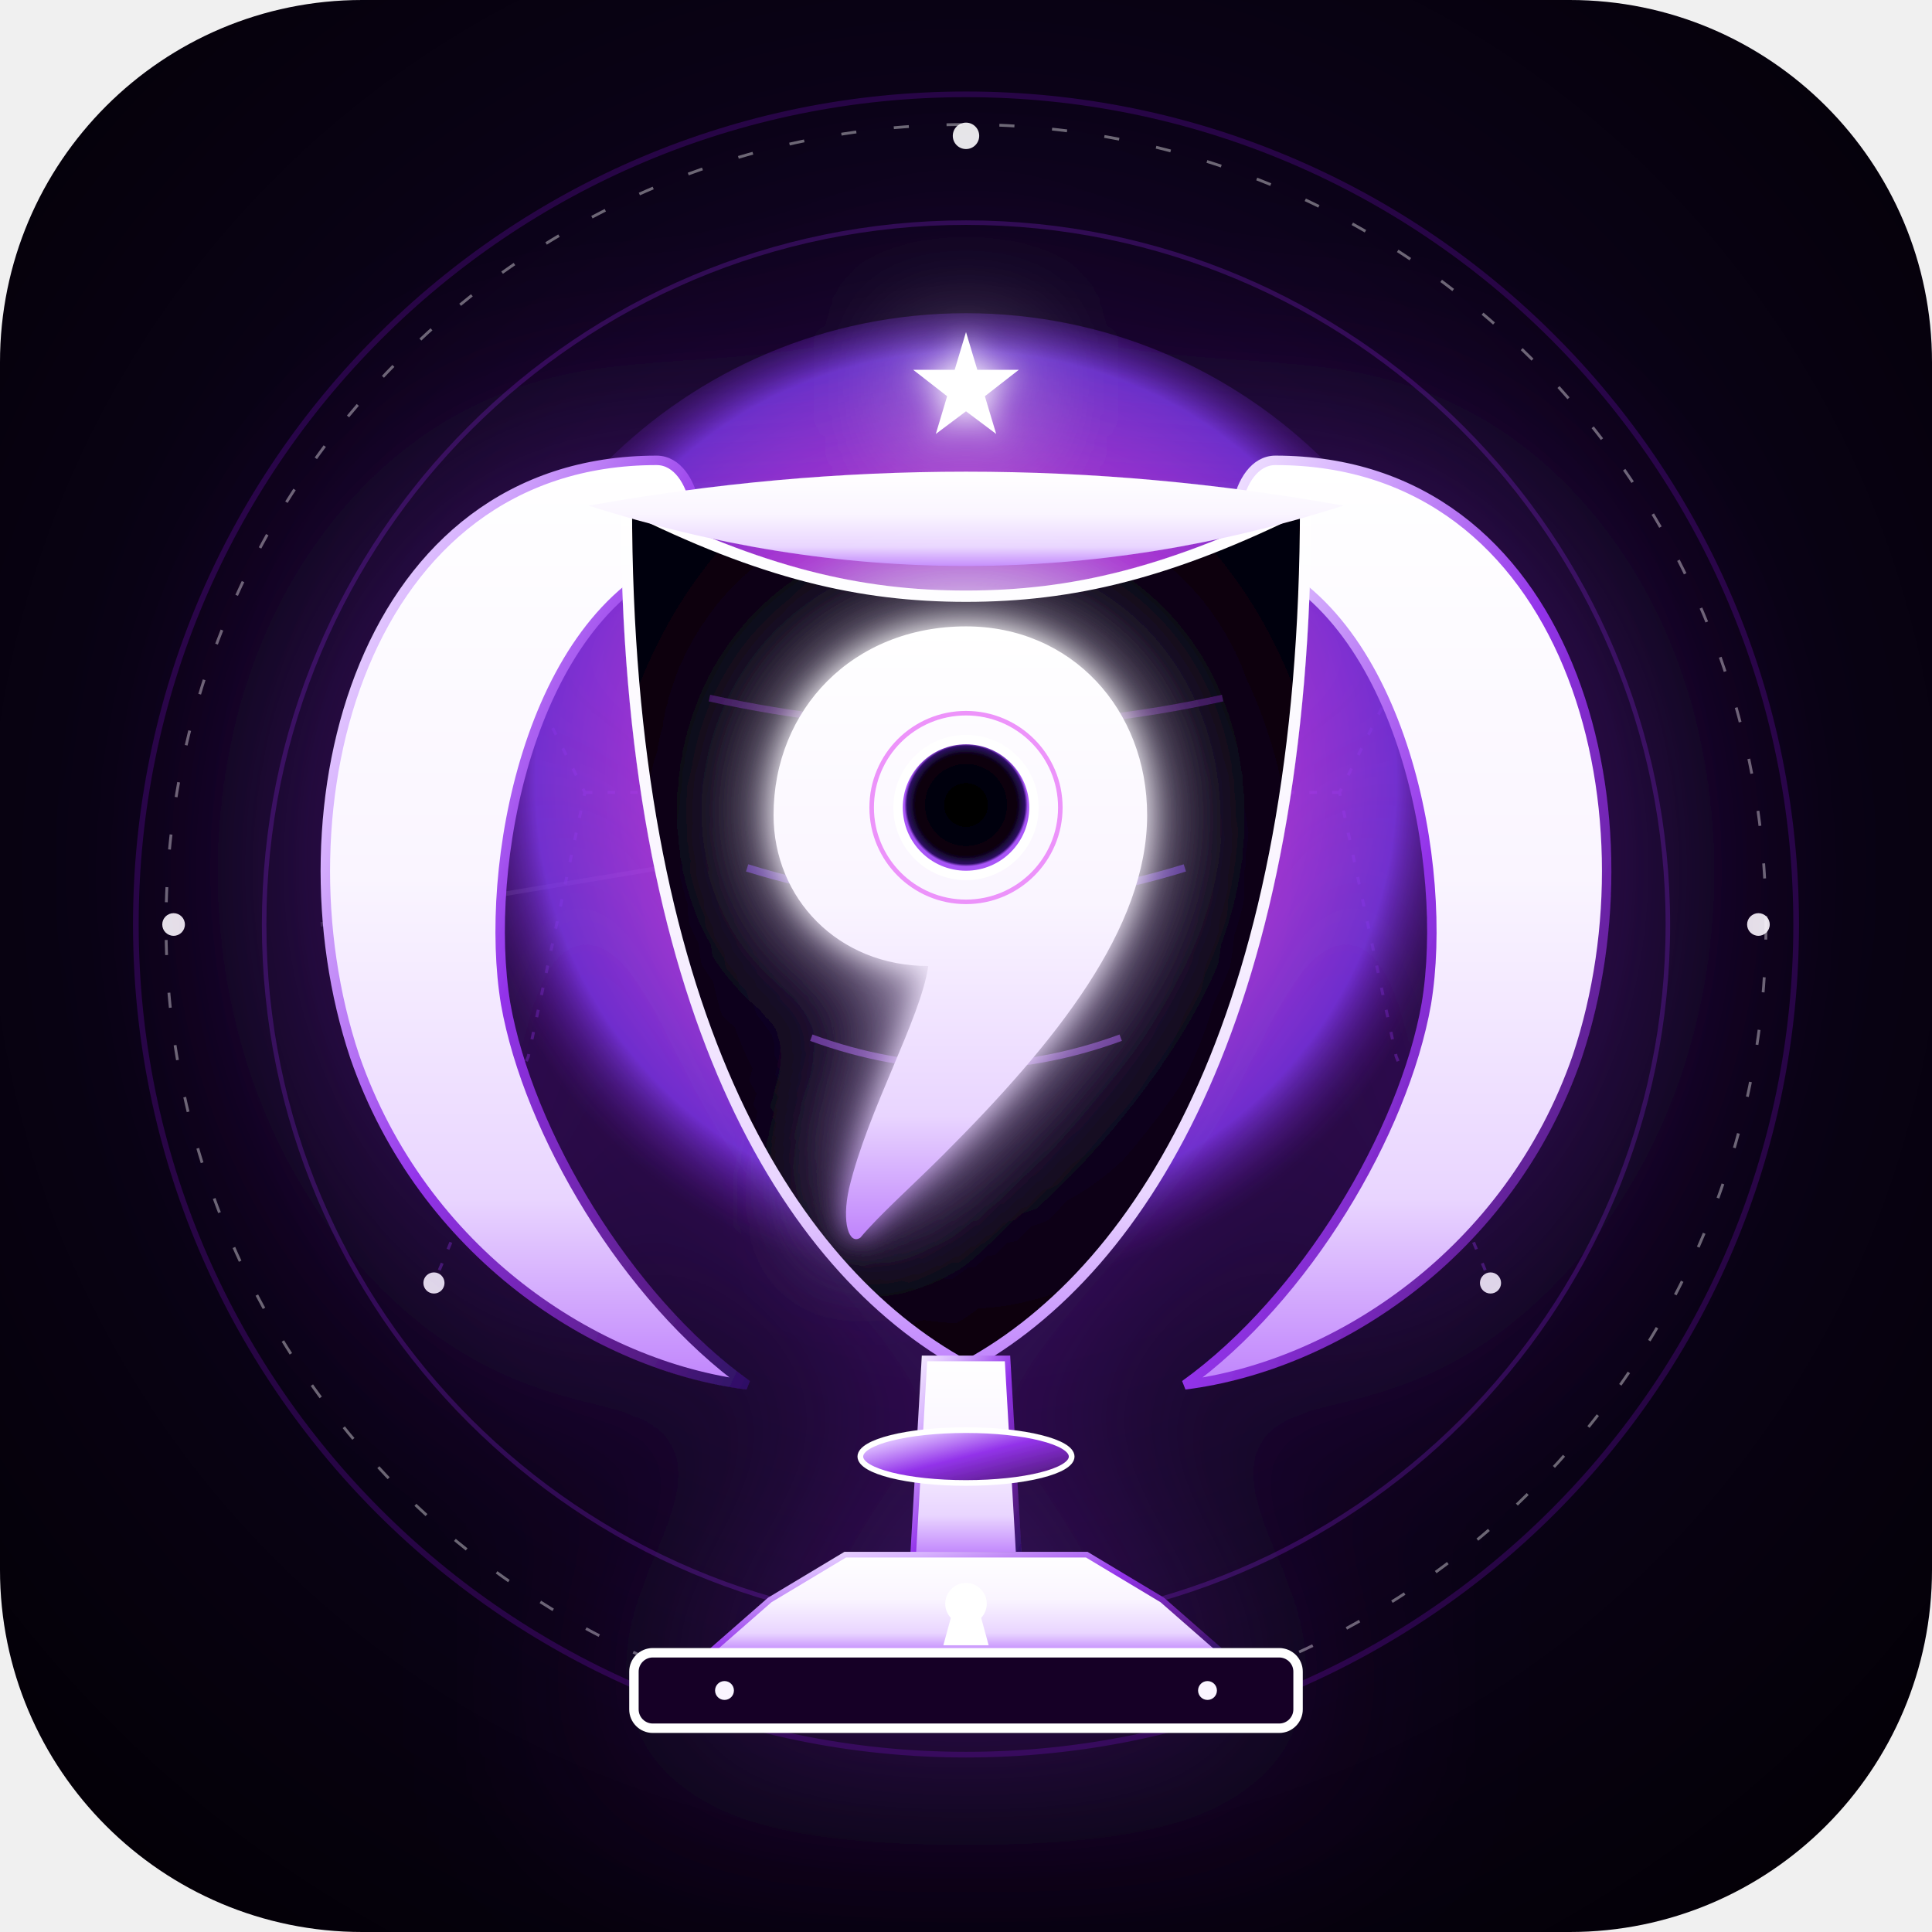
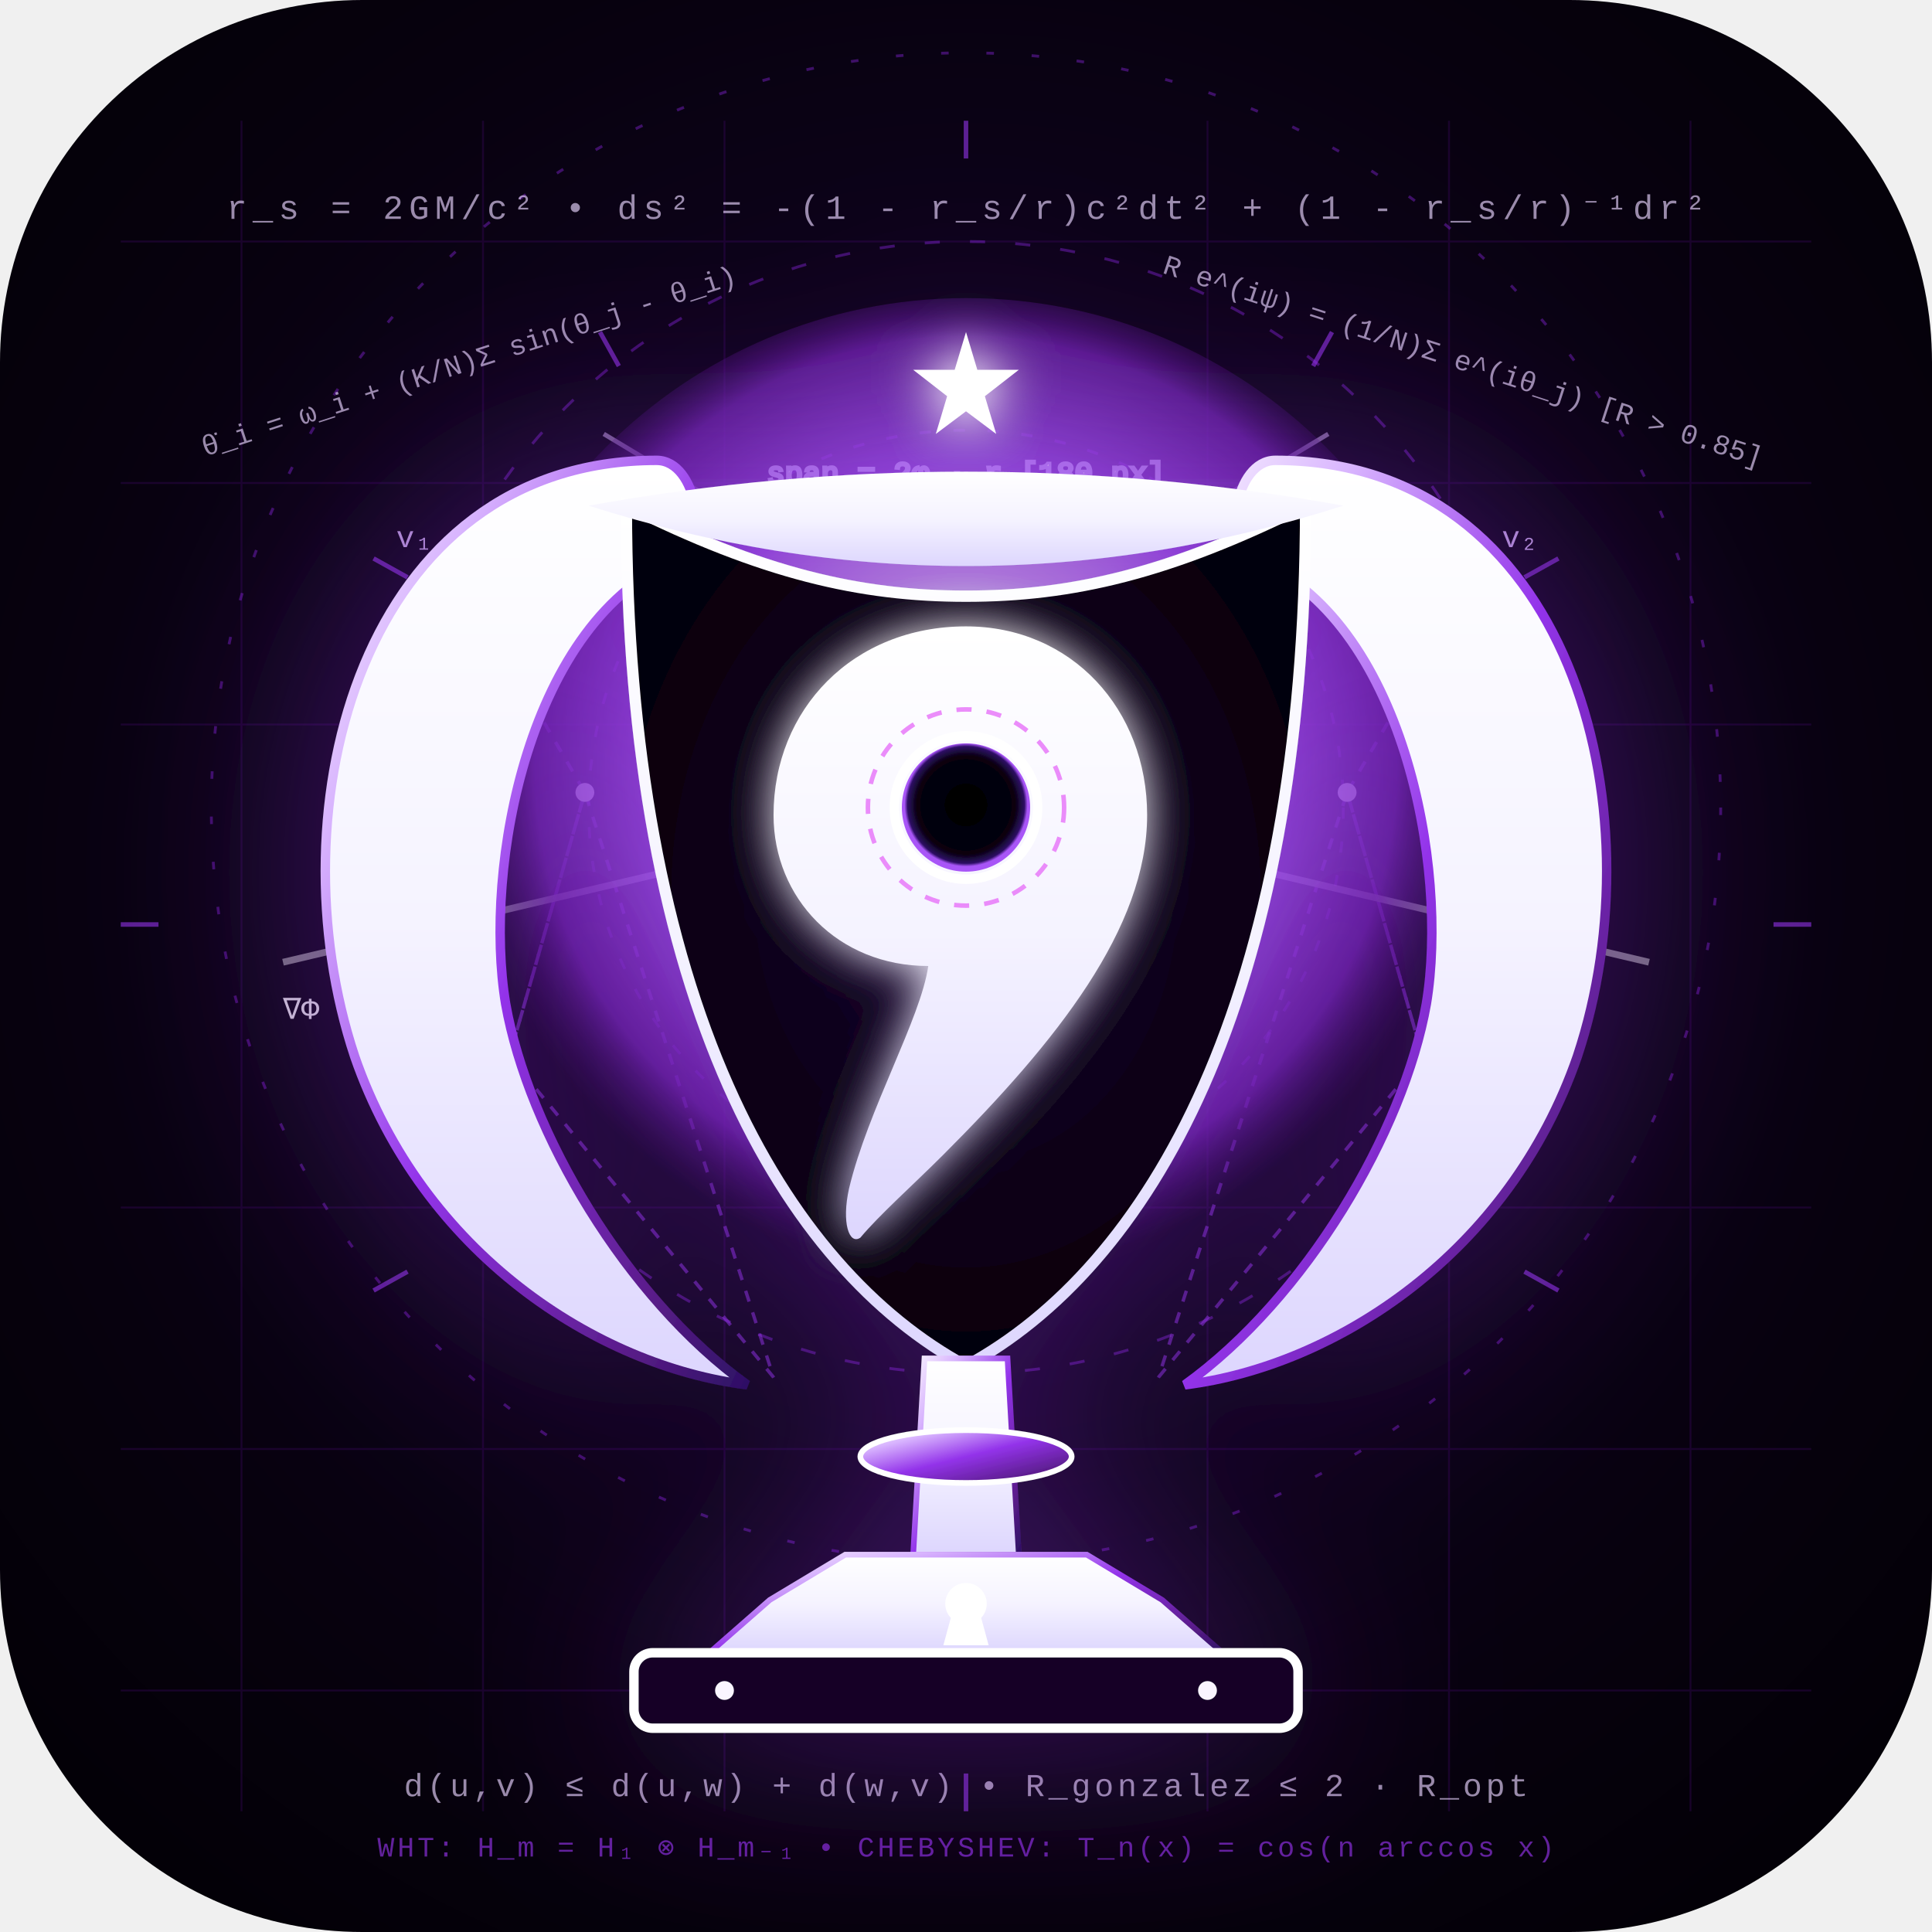
<svg xmlns="http://www.w3.org/2000/svg" viewBox="0 0 512 512" width="100%" height="100%">
  <defs>
-     <radialGradient id="cosmicVoidBg" cx="50%" cy="45%" r="68%">
-       <stop offset="0%" stop-color="#220A45" />
-       <stop offset="30%" stop-color="#140428" />
-       <stop offset="65%" stop-color="#090214" />
-       <stop offset="100%" stop-color="#030006" />
+     <radialGradient id="mathVoidBg" cx="50%" cy="45%" r="70%">
+       <stop offset="0%" stop-color="#1B0736" />
+       <stop offset="35%" stop-color="#0F031E" />
+       <stop offset="70%" stop-color="#07010E" />
+       <stop offset="100%" stop-color="#020005" />
    </radialGradient>
-     <linearGradient id="jovianPurple" x1="0%" y1="0%" x2="100%" y2="100%">
+     <linearGradient id="mathPurple" x1="0%" y1="0%" x2="100%" y2="100%">
      <stop offset="0%" stop-color="#FAF5FF" />
      <stop offset="20%" stop-color="#D8B4FE" />
      <stop offset="50%" stop-color="#9333EA" />
      <stop offset="85%" stop-color="#581C87" />
      <stop offset="100%" stop-color="#2E1065" />
    </linearGradient>
-     <linearGradient id="celestialStarlight" x1="0%" y1="0%" x2="0%" y2="100%">
+     <linearGradient id="starlightWhite" x1="0%" y1="0%" x2="0%" y2="100%">
      <stop offset="0%" stop-color="#FFFFFF" />
-       <stop offset="45%" stop-color="#FAF5FF" />
-       <stop offset="80%" stop-color="#E9D5FF" />
-       <stop offset="100%" stop-color="#C084FC" />
+       <stop offset="50%" stop-color="#F5F3FF" />
+       <stop offset="100%" stop-color="#DDD6FE" />
    </linearGradient>
-     <radialGradient id="sgrAAccretion" cx="50%" cy="46%" r="50%">
+     <radialGradient id="accretionLensing" cx="50%" cy="46%" r="50%">
      <stop offset="0%" stop-color="#FFFFFF" />
      <stop offset="25%" stop-color="#FDF4FF" />
-       <stop offset="55%" stop-color="#D946EF" />
-       <stop offset="85%" stop-color="#7C3AED" />
+       <stop offset="60%" stop-color="#A855F7" />
+       <stop offset="85%" stop-color="#6B21A8" />
      <stop offset="100%" stop-color="#3B0764" stop-opacity="0" />
    </radialGradient>
-     <radialGradient id="eventHorizon" cx="50%" cy="48%" r="48%">
+     <radialGradient id="singularityCore" cx="50%" cy="48%" r="48%">
      <stop offset="0%" stop-color="#000000" />
-       <stop offset="82%" stop-color="#08020F" />
-       <stop offset="96%" stop-color="#2E1065" />
+       <stop offset="80%" stop-color="#07010F" />
+       <stop offset="95%" stop-color="#2E1065" />
      <stop offset="100%" stop-color="#A855F7" />
    </radialGradient>
-     <filter id="cosmicBloom" x="-35%" y="-35%" width="170%" height="170%">
-       <feGaussianBlur in="SourceGraphic" stdDeviation="14" result="glow1" />
-       <feGaussianBlur in="SourceGraphic" stdDeviation="4" result="glow2" />
+     <filter id="mathGlow" x="-30%" y="-30%" width="160%" height="160%">
+       <feGaussianBlur in="SourceGraphic" stdDeviation="6" result="blur" />
      <feMerge>
-         <feMergeNode in="glow1" />
-         <feMergeNode in="glow2" />
+         <feMergeNode in="blur" />
        <feMergeNode in="SourceGraphic" />
      </feMerge>
    </filter>
-     <filter id="gravitationalLensing" x="-25%" y="-25%" width="150%" height="150%">
-       <feDropShadow dx="0" dy="18" stdDeviation="24" flood-color="#000000" flood-opacity="0.95" />
-       <feDropShadow dx="0" dy="0" stdDeviation="32" flood-color="#9333EA" flood-opacity="0.4" />
+     <filter id="vectorDropShadow" x="-20%" y="-20%" width="140%" height="140%">
+       <feDropShadow dx="0" dy="16" stdDeviation="22" flood-color="#000000" flood-opacity="0.95" />
+       <feDropShadow dx="0" dy="0" stdDeviation="28" flood-color="#9333EA" flood-opacity="0.4" />
    </filter>
+     <marker id="arrow" viewBox="0 0 10 10" refX="5" refY="5" markerWidth="4" markerHeight="4" orient="auto-start-reverse">
+       <path d="M 0 1.5 L 8 5 L 0 8.5 z" fill="#D8B4FE" />
+     </marker>
+     <marker id="arrowWhite" viewBox="0 0 10 10" refX="5" refY="5" markerWidth="4" markerHeight="4" orient="auto-start-reverse">
+       <path d="M 0 1.5 L 8 5 L 0 8.5 z" fill="#FFFFFF" />
+     </marker>
  </defs>
-   <rect width="512" height="512" rx="96" fill="url(#cosmicVoidBg)" />
-   <g stroke="#9333EA" stroke-width="0.8" opacity="0.35" fill="none" stroke-dasharray="2 4">
-     <path d="M 125 150 L 155 210 L 140 280 L 115 340" />
-     <path d="M 85 245 L 235 220" stroke="#FAF5FF" stroke-width="1.2" stroke-dasharray="none" opacity="0.4" />
-     <path d="M 385 150 L 355 210 L 370 280 L 395 340" />
-     <path d="M 155 210 L 355 210" />
+   <rect width="512" height="512" rx="96" fill="url(#mathVoidBg)" />
+   <g stroke="#3B0764" stroke-width="0.5" opacity="0.35">
+     <line x1="64" y1="32" x2="64" y2="480" />
+     <line x1="128" y1="32" x2="128" y2="480" />
+     <line x1="192" y1="32" x2="192" y2="480" />
+     <line x1="320" y1="32" x2="320" y2="480" />
+     <line x1="384" y1="32" x2="384" y2="480" />
+     <line x1="448" y1="32" x2="448" y2="480" />
+     <line x1="32" y1="64" x2="480" y2="64" />
+     <line x1="32" y1="128" x2="480" y2="128" />
+     <line x1="32" y1="192" x2="480" y2="192" />
+     <line x1="32" y1="320" x2="480" y2="320" />
+     <line x1="32" y1="384" x2="480" y2="384" />
+     <line x1="32" y1="448" x2="480" y2="448" />
  </g>
-   <circle cx="256" cy="245" r="220" fill="none" stroke="#3B0764" stroke-width="1.5" opacity="0.6" />
-   <circle cx="256" cy="245" r="212" fill="none" stroke="#FFFFFF" stroke-width="0.75" stroke-dasharray="4 10" opacity="0.4" />
-   <circle cx="256" cy="245" r="186" fill="none" stroke="#7E22CE" stroke-width="1.2" opacity="0.3" />
-   <g fill="#FFFFFF" opacity="0.9">
-     <circle cx="125" cy="150" r="3.2" filter="url(#cosmicBloom)" />
-     <circle cx="385" cy="150" r="3.2" filter="url(#cosmicBloom)" />
-     <circle cx="115" cy="340" r="2.8" />
-     <circle cx="395" cy="340" r="2.8" />
-     <circle cx="256" cy="36" r="3.5" />
-     <circle cx="256" cy="454" r="3.5" />
-     <circle cx="46" cy="245" r="3" />
-     <circle cx="466" cy="245" r="3" />
+   <g stroke="#7E22CE" stroke-width="0.75" fill="none" opacity="0.45">
+     <circle cx="256" cy="214" r="50" stroke-dasharray="2 6" />
+     <circle cx="256" cy="214" r="100" stroke-dasharray="3 6" />
+     <circle cx="256" cy="214" r="150" stroke-dasharray="4 8" />
+     <circle cx="256" cy="214" r="200" stroke-dasharray="2 10" />
  </g>
-   <circle cx="256" cy="218" r="135" fill="url(#sgrAAccretion)" opacity="0.8" />
-   <g filter="url(#gravitationalLensing)">
-     <path d="M 174 122               C 96 122 72 214 94 280               C 112 332 158 362 198 367              C 166 344 140 300 134 266              C 128 230 140 164 180 148              C 188 145 185 122 174 122 Z" fill="url(#celestialStarlight)" stroke="url(#jovianPurple)" stroke-width="2.5" />
-     <path d="M 338 122               C 416 122 440 214 418 280               C 400 332 354 362 314 367              C 346 344 372 300 378 266              C 384 230 372 164 332 148              C 324 145 327 122 338 122 Z" fill="url(#celestialStarlight)" stroke="url(#jovianPurple)" stroke-width="2.5" />
-     <path d="M 166 134              C 166 266 208 336 256 362              C 304 336 346 266 346 134              C 310 152 284 158 256 158              C 228 158 202 152 166 134 Z" fill="url(#cosmicVoidBg)" stroke="url(#celestialStarlight)" stroke-width="3" />
-     <path d="M 188 185 Q 256 200 324 185" fill="none" stroke="#581C87" stroke-width="1.8" opacity="0.6" />
-     <path d="M 198 230 Q 256 248 314 230" fill="none" stroke="#7C3AED" stroke-width="2" opacity="0.5" />
-     <path d="M 215 275 Q 256 290 297 275" fill="none" stroke="#A855F7" stroke-width="1.8" opacity="0.5" />
-     <path d="M 156 134 Q 256 166 356 134 Q 256 116 156 134 Z" fill="url(#celestialStarlight)" />
-     <g filter="url(#cosmicBloom)">
-       <path d="M 256 166                 C 284 166 304 188 304 216                 C 304 246 280 276 250 306                 C 242 314 233 322 228 328                C 225 330 223 324 225 315                C 230 294 244 270 246 256                C 222 256 205 238 205 216                C 205 188 226 166 256 166 Z" fill="url(#celestialStarlight)" />
-       <circle cx="256" cy="214" r="17" fill="url(#eventHorizon)" />
-       <circle cx="256" cy="214" r="18" fill="none" stroke="#FFFFFF" stroke-width="2.5" />
-       <circle cx="256" cy="214" r="25" fill="none" stroke="#E879F9" stroke-width="1.2" opacity="0.8" />
+   <g stroke="#A855F7" stroke-width="1" opacity="0.6">
+     <line x1="256" y1="190" x2="256" y2="175" />
+     <line x1="256" y1="238" x2="256" y2="253" />
+     <line x1="232" y1="214" x2="217" y2="214" />
+     <line x1="280" y1="214" x2="295" y2="214" />
+   </g>
+   <g stroke="#9333EA" stroke-width="1.2" opacity="0.6">
+     <line x1="256" y1="32" x2="256" y2="42" />
+     <line x1="256" y1="470" x2="256" y2="480" />
+     <line x1="32" y1="245" x2="42" y2="245" />
+     <line x1="470" y1="245" x2="480" y2="245" />
+     <line x1="353" y1="88" x2="348" y2="97" />
+     <line x1="159" y1="88" x2="164" y2="97" />
+     <line x1="413" y1="148" x2="404" y2="153" />
+     <line x1="99" y1="148" x2="108" y2="153" />
+     <line x1="413" y1="342" x2="404" y2="337" />
+     <line x1="99" y1="342" x2="108" y2="337" />
+   </g>
+   <g stroke="#C084FC" stroke-width="0.9" fill="none" opacity="0.5">
+     <polygon points="120,150 155,210 135,280" stroke="#9333EA" stroke-dasharray="3 3" />
+     <polygon points="155,210 135,280 205,365" stroke="#9333EA" stroke-dasharray="3 3" />
+     <polygon points="392,150 357,210 377,280" stroke="#9333EA" stroke-dasharray="3 3" />
+     <polygon points="357,210 377,280 307,365" stroke="#9333EA" stroke-dasharray="3 3" />
+     <line x1="75" y1="255" x2="215" y2="222" stroke="#FFFFFF" stroke-width="1.8" marker-end="url(#arrowWhite)" opacity="0.85" />
+     <line x1="437" y1="255" x2="297" y2="222" stroke="#FFFFFF" stroke-width="1.8" marker-end="url(#arrowWhite)" opacity="0.85" />
+     <path d="M 160 115 L 210 145" stroke="#D8B4FE" stroke-width="1.2" marker-end="url(#arrow)" />
+     <path d="M 352 115 L 302 145" stroke="#D8B4FE" stroke-width="1.2" marker-end="url(#arrow)" />
+   </g>
+   <g fill="#FFFFFF">
+     <circle cx="120" cy="150" r="3" />
+     <circle cx="155" cy="210" r="2.5" />
+     <circle cx="135" cy="280" r="2.5" />
+     <circle cx="392" cy="150" r="3" />
+     <circle cx="357" cy="210" r="2.5" />
+     <circle cx="377" cy="280" r="2.5" />
+     <text x="105" y="145" fill="#D8B4FE" font-family="Courier New, monospace" font-size="8" opacity="0.8">v₁</text>
+     <text x="398" y="145" fill="#D8B4FE" font-family="Courier New, monospace" font-size="8" opacity="0.8">v₂</text>
+     <text x="75" y="270" fill="#FAF5FF" font-family="Courier New, monospace" font-size="8" opacity="0.8">∇Φ</text>
+   </g>
+   <g fill="#E9D5FF" font-family="Courier New, monospace" opacity="0.65" text-anchor="middle">
+     <text x="256" y="58" font-size="9" letter-spacing="1.5">r_s = 2GM/c² • ds² = -(1 - r_s/r)c²dt² + (1 - r_s/r)⁻¹dr²</text>
+     <text x="125" y="98" font-size="7.5" transform="rotate(-18 125 98)">θ̇_i = ω_i + (K/N)Σ sin(θ_j - θ_i)</text>
+     <text x="387" y="98" font-size="7.5" transform="rotate(18 387 98)">R e^(iψ) = (1/N)Σ e^(iθ_j) [R &gt; 0.85]</text>
+     <text x="256" y="476" font-size="8.5" letter-spacing="1">d(u,v) ≤ d(u,w) + d(w,v) • R_gonzalez ≤ 2 · R_opt</text>
+     <text x="256" y="492" font-size="7.5" fill="#9333EA" letter-spacing="0.8">WHT: H_m = H₁ ⊗ H_m₋₁ • CHEBYSHEV: T_n(x) = cos(n arccos x)</text>
+   </g>
+   <circle cx="256" cy="214" r="135" fill="url(#accretionLensing)" opacity="0.8" />
+   <g filter="url(#vectorDropShadow)">
+     <path d="M 174 122               C 96 122 72 214 94 280               C 112 332 158 362 198 367              C 166 344 140 300 134 266              C 128 230 140 164 180 148              C 188 145 185 122 174 122 Z" fill="url(#starlightWhite)" stroke="url(#mathPurple)" stroke-width="2.5" />
+     <path d="M 338 122               C 416 122 440 214 418 280               C 400 332 354 362 314 367              C 346 344 372 300 378 266              C 384 230 372 164 332 148              C 324 145 327 122 338 122 Z" fill="url(#starlightWhite)" stroke="url(#mathPurple)" stroke-width="2.5" />
+     <path d="M 166 134              C 166 266 208 336 256 362              C 304 336 346 266 346 134              C 310 152 284 158 256 158              C 228 158 202 152 166 134 Z" fill="url(#mathVoidBg)" stroke="url(#starlightWhite)" stroke-width="3" />
+     <g stroke="#C084FC" stroke-width="0.75" opacity="0.6">
+       <line x1="166" y1="134" x2="346" y2="134" stroke-dasharray="2 3" />
+       <text x="256" y="128" fill="#FFFFFF" font-family="Courier New, monospace" font-size="8" text-anchor="middle">span = 2φ · r [180 px]</text>
+     </g>
+     <path d="M 156 134 Q 256 166 356 134 Q 256 116 156 134 Z" fill="url(#starlightWhite)" />
+     <g filter="url(#mathGlow)">
+       <path d="M 256 166                 C 284 166 304 188 304 216                 C 304 246 280 276 250 306                 C 242 314 233 322 228 328                C 225 330 223 324 225 315                C 230 294 244 270 246 256                C 222 256 205 238 205 216                C 205 188 226 166 256 166 Z" fill="url(#starlightWhite)" />
+       <circle cx="256" cy="214" r="17" fill="url(#singularityCore)" />
+       <circle cx="256" cy="214" r="19" fill="none" stroke="#FFFFFF" stroke-width="2.5" />
+       <circle cx="256" cy="214" r="26" fill="none" stroke="#E879F9" stroke-width="1.2" stroke-dasharray="4 4" opacity="0.85" />
      <polygon points="256,88 259,98 270,98 261,105 264,115 256,109 248,115 251,105 242,98 253,98" fill="#FFFFFF" />
    </g>
-     <path d="M 245 360 L 267 360 L 270 412 L 242 412 Z" fill="url(#celestialStarlight)" stroke="url(#jovianPurple)" stroke-width="1.5" />
-     <ellipse cx="256" cy="386" rx="28" ry="7" fill="url(#jovianPurple)" stroke="#FFFFFF" stroke-width="1.5" />
-     <path d="M 204 424               L 224 412               L 288 412               L 308 424               L 324 438              L 188 438 Z" fill="url(#celestialStarlight)" stroke="url(#jovianPurple)" stroke-width="1.5" />
+     <path d="M 245 360 L 267 360 L 270 412 L 242 412 Z" fill="url(#starlightWhite)" stroke="url(#mathPurple)" stroke-width="1.5" />
+     <ellipse cx="256" cy="386" rx="28" ry="7" fill="url(#mathPurple)" stroke="#FFFFFF" stroke-width="1.5" />
+     <path d="M 204 424               L 224 412               L 288 412               L 308 424               L 324 438              L 188 438 Z" fill="url(#starlightWhite)" stroke="url(#mathPurple)" stroke-width="1.5" />
    <rect x="168" y="438" width="176" height="20" rx="5" fill="#120426" stroke="#FFFFFF" stroke-width="2.5" />
    <circle cx="256" cy="425" r="5.5" fill="#FFFFFF" />
    <polygon points="253,425 259,425 262,436 250,436" fill="#FFFFFF" />
    <circle cx="192" cy="448" r="2.5" fill="#FAF5FF" />
    <circle cx="320" cy="448" r="2.5" fill="#FAF5FF" />
  </g>
</svg>
